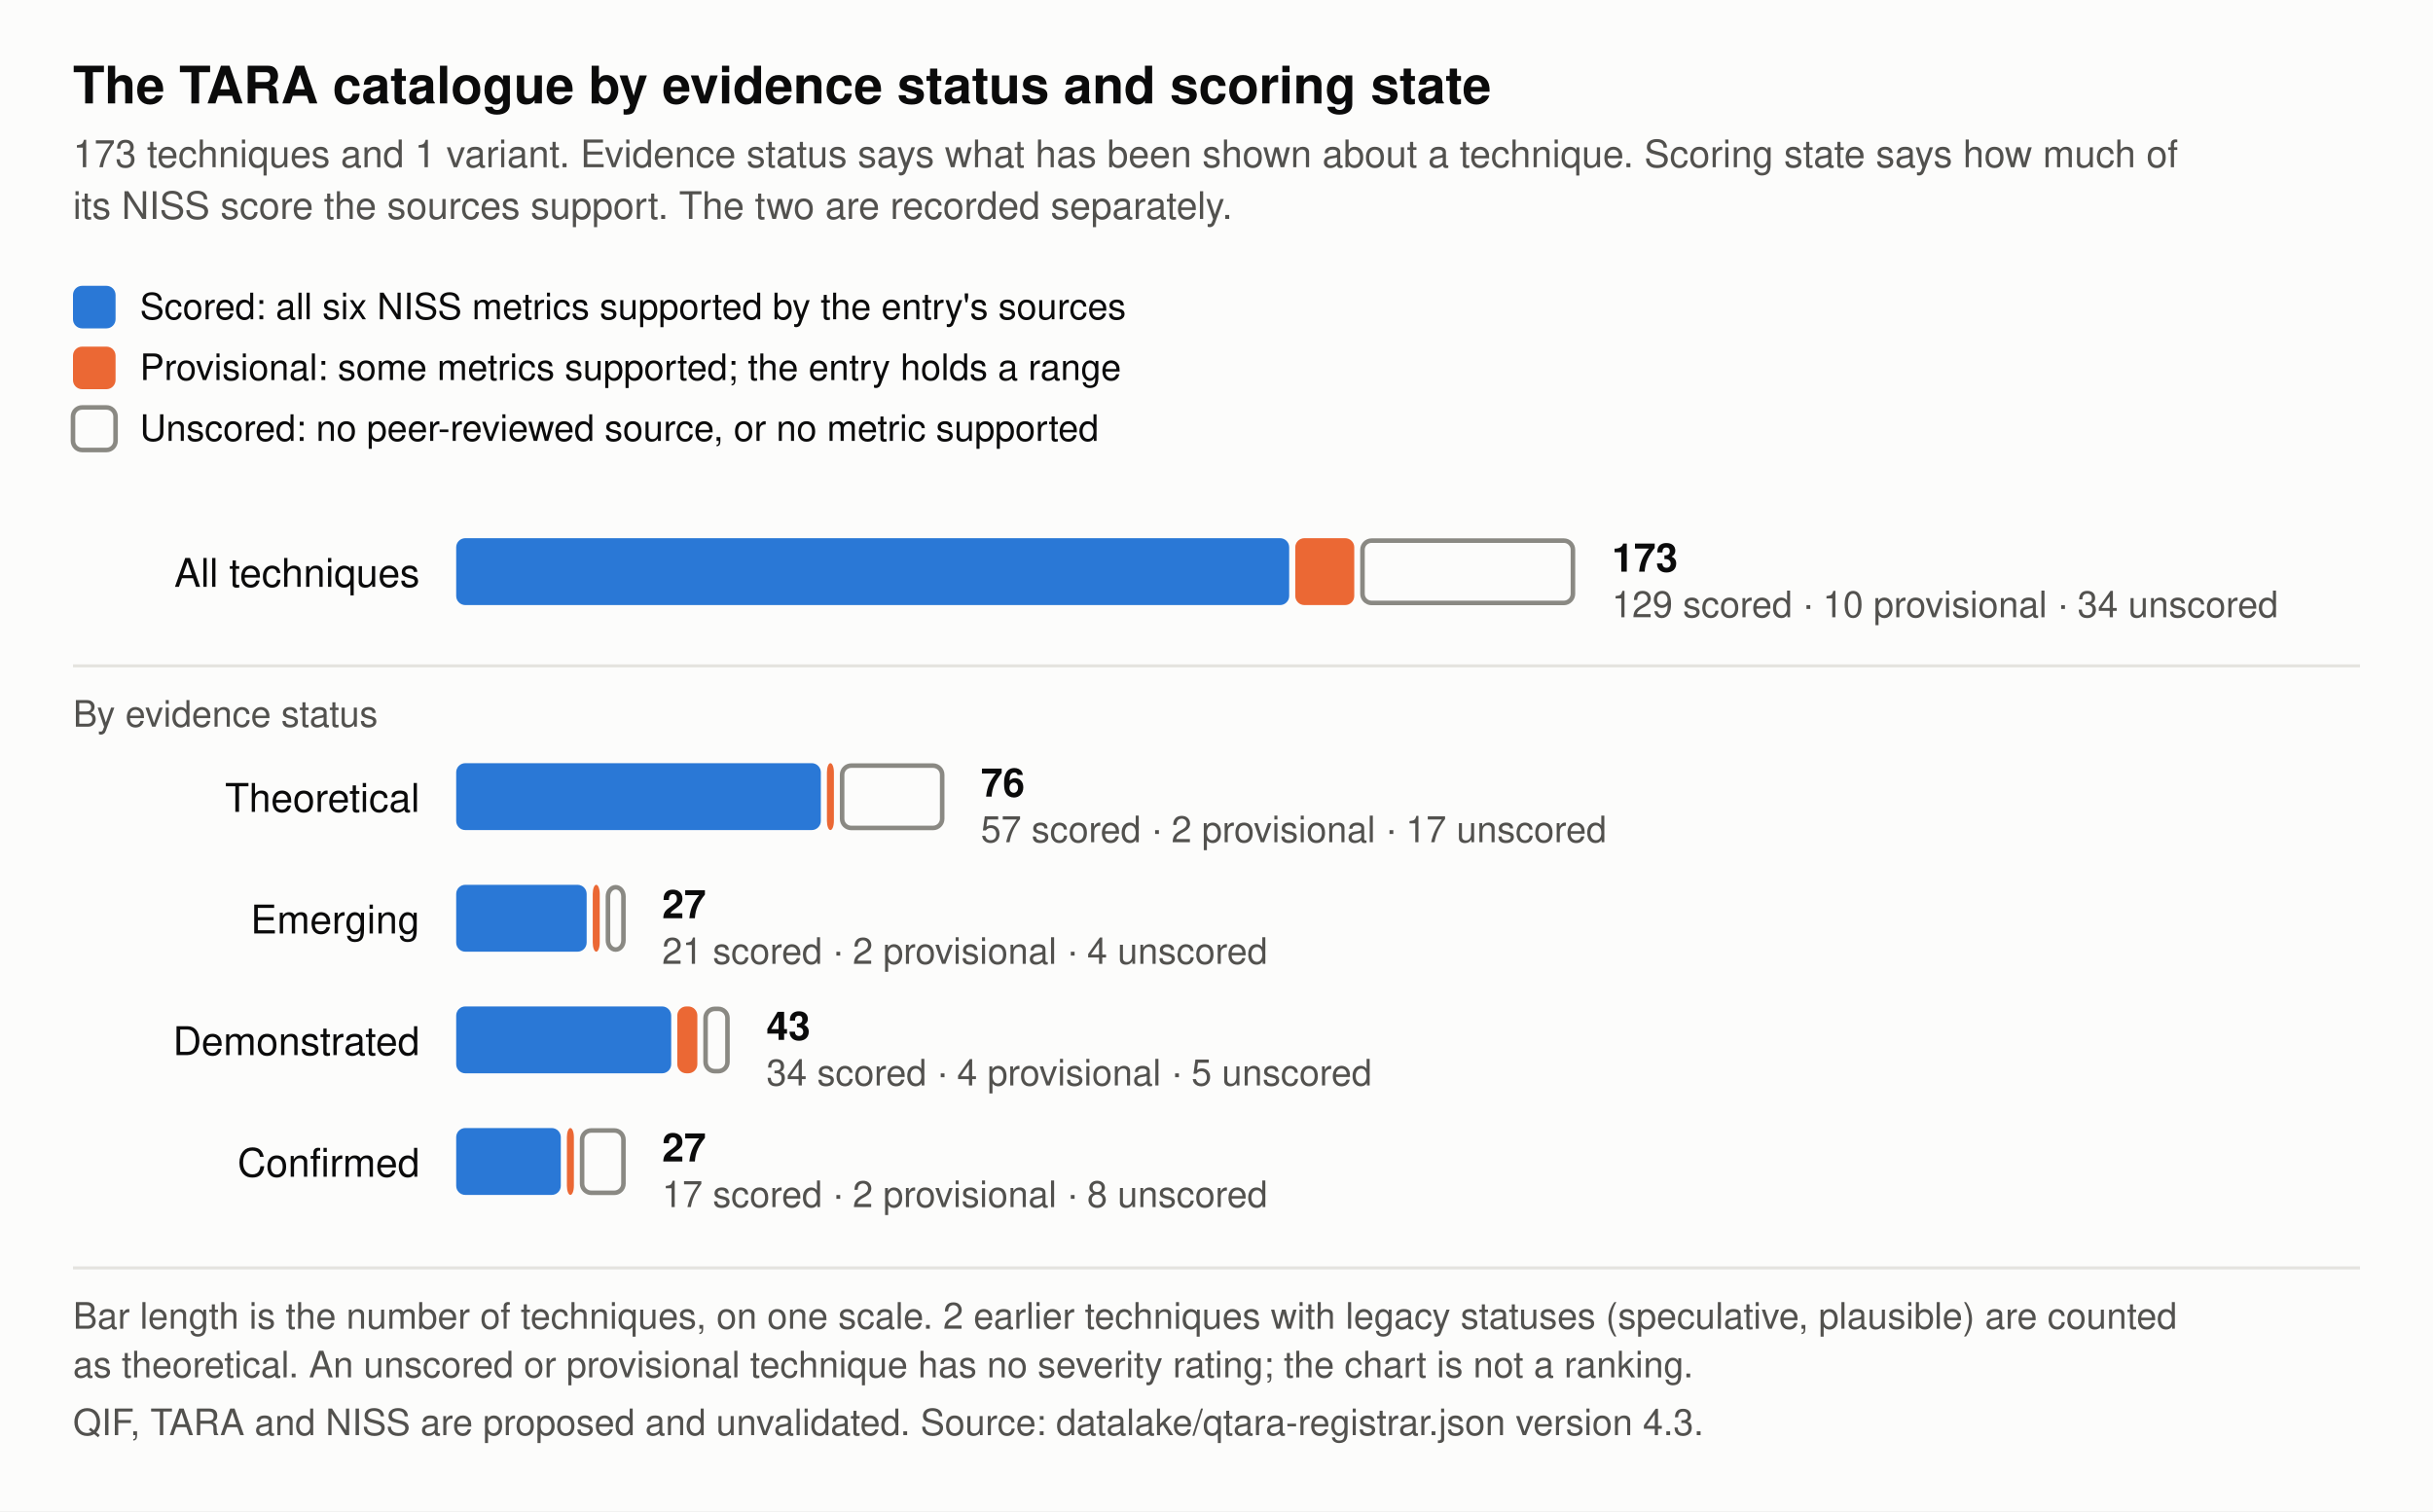
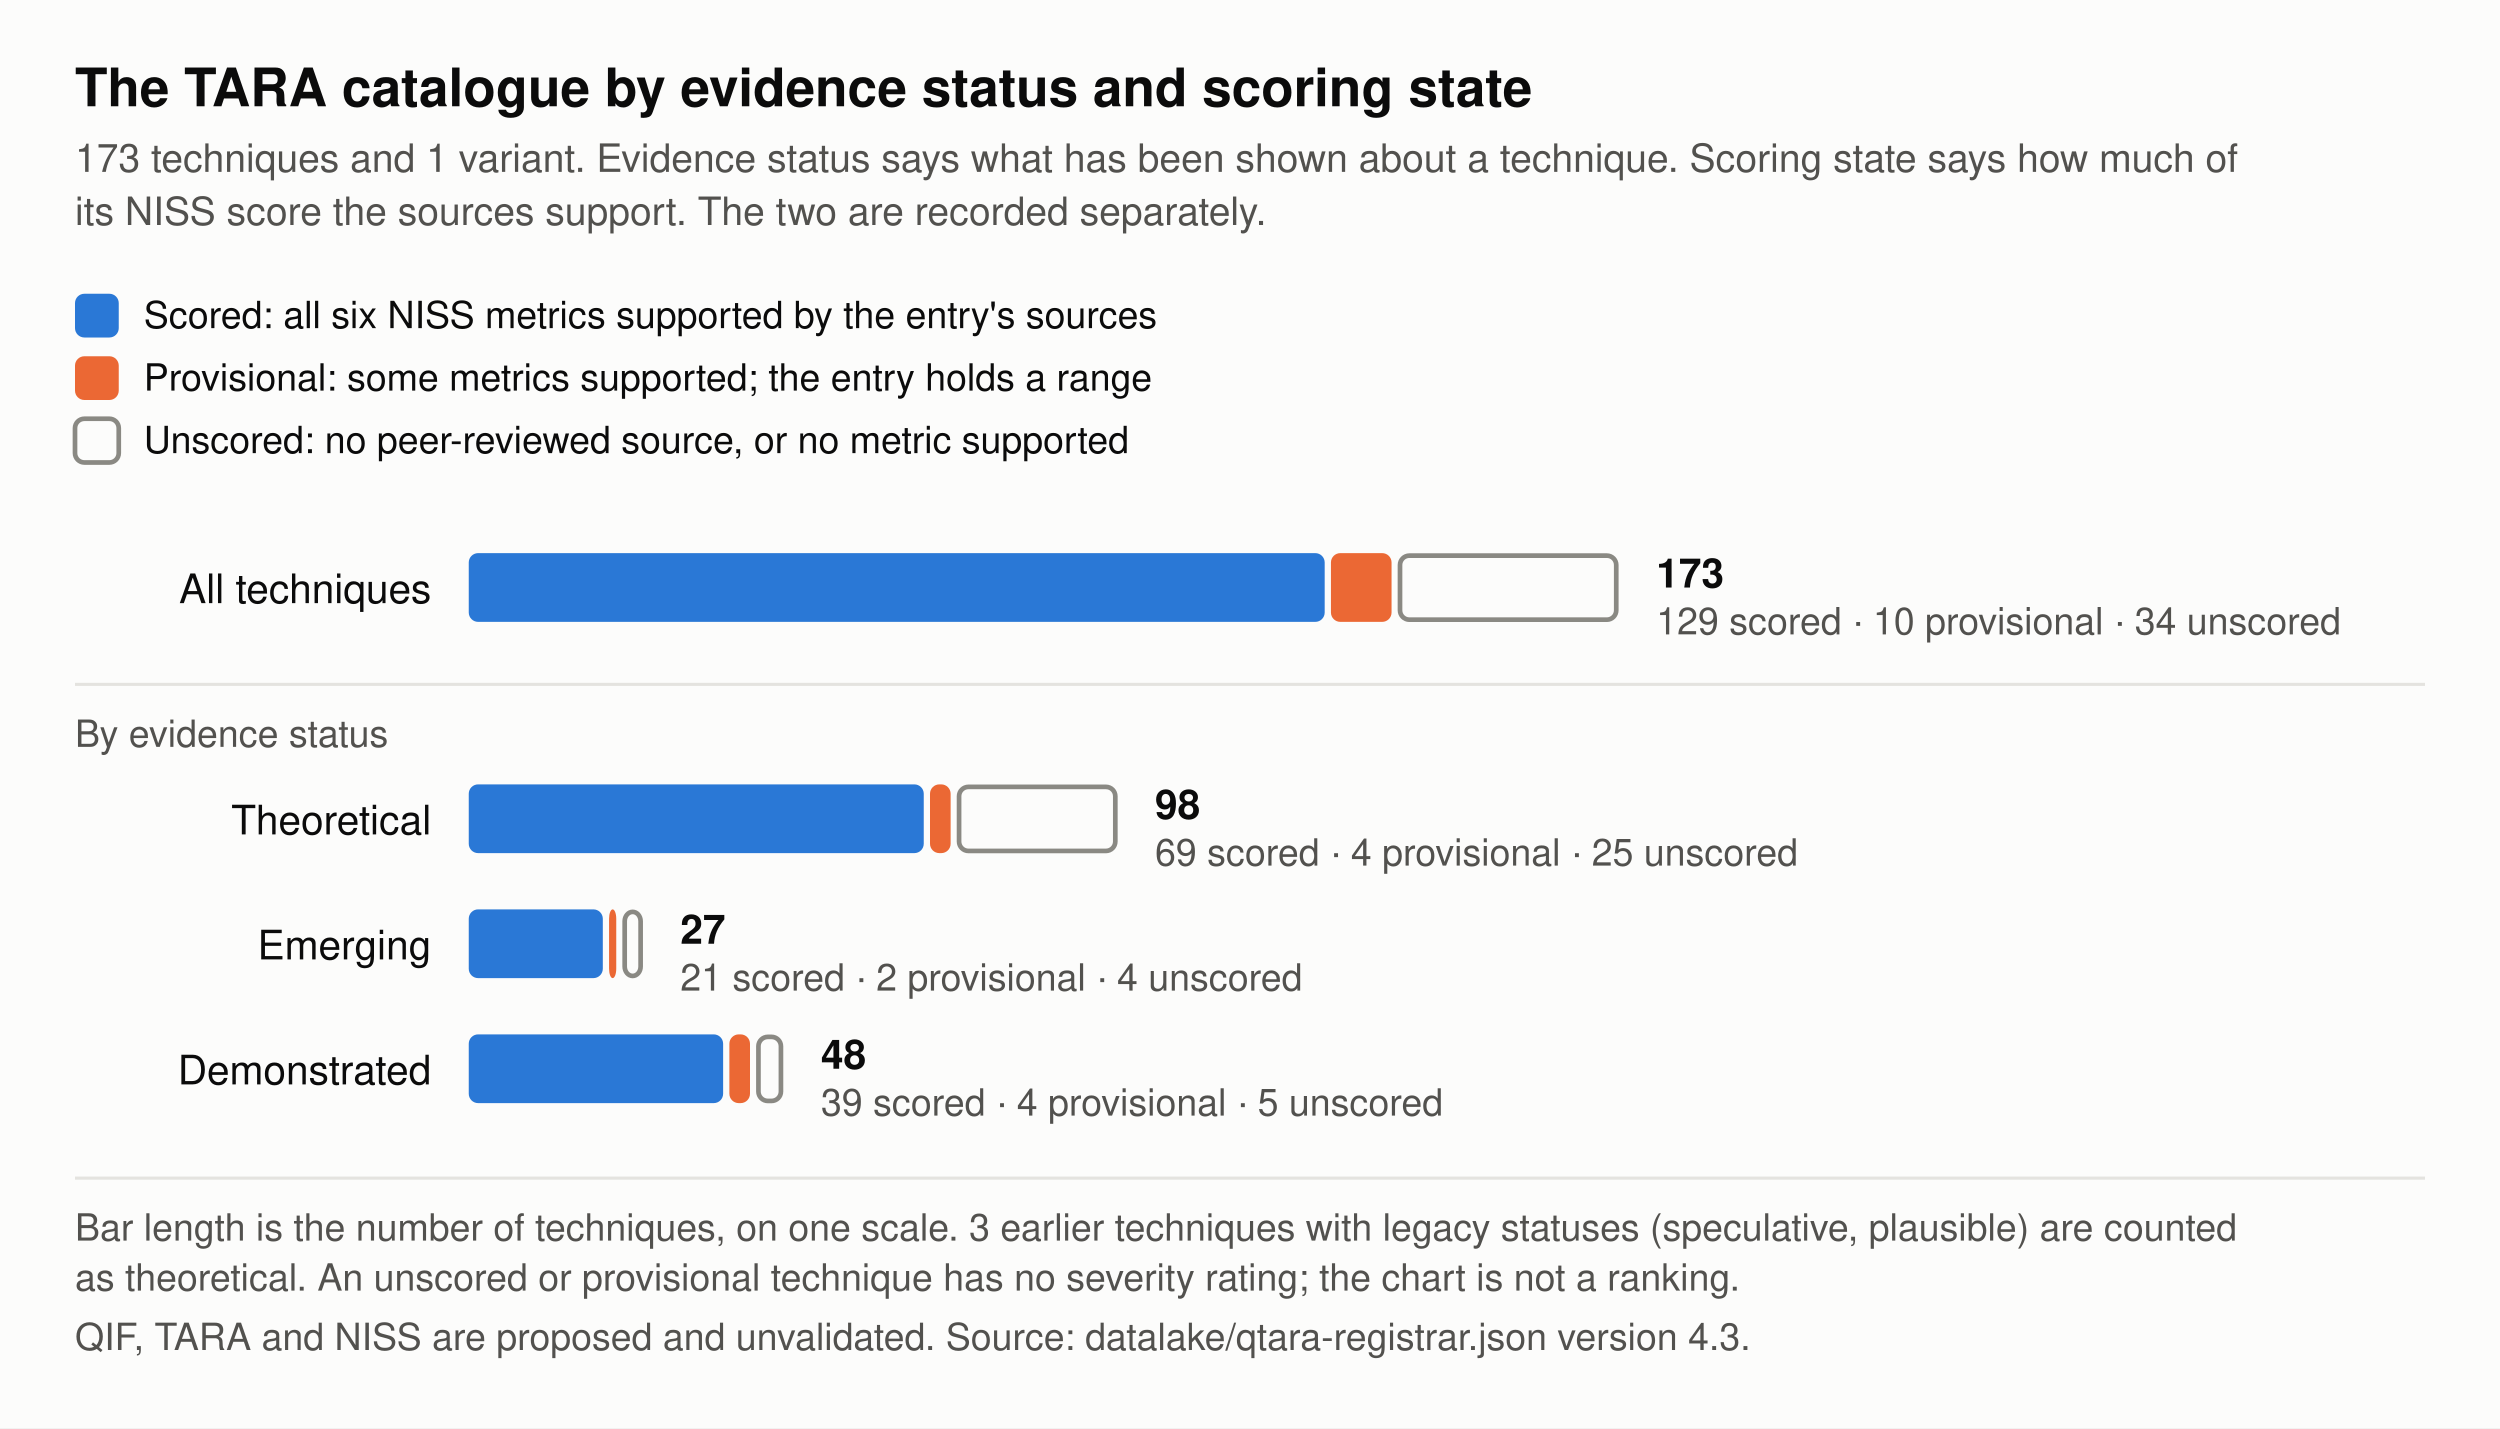
- <svg xmlns="http://www.w3.org/2000/svg" viewBox="0 0 800 497" role="img" aria-label="Bar chart of TARA techniques by evidence status, split by NISS scoring state">
+ <svg xmlns="http://www.w3.org/2000/svg" viewBox="0 0 800 457" role="img" aria-label="Bar chart of TARA techniques by evidence status, split by NISS scoring state">
  <style>
.surface{fill:#fcfcfb}
text{font-family:system-ui,-apple-system,'Segoe UI',Helvetica,Arial,sans-serif;fill:#0b0b0b}
.title{font-size:17px;font-weight:600}.sub{font-size:12.5px;fill:#52514e}.note{font-size:12px;fill:#52514e}
.lab{font-size:13px}.strong{font-size:13px;font-weight:600}.head{font-size:14px;font-weight:600}
.small{font-size:12px}.muted{font-size:12px;fill:#52514e}.code{font-size:16px;font-weight:700}
.big{font-size:22px;font-weight:600}.inv{font-size:12px;font-weight:700;fill:#fff}
.hair{stroke:#e4e3df;stroke-width:1;fill:none}.rule{stroke:#8a8983;stroke-width:1;fill:none}
.tile{fill:#fff;stroke:#d5d4cf;stroke-width:1}.device{fill:#fff;stroke:#eb6834;stroke-width:3}.proposed{fill:none;stroke:#8a8983;stroke-width:1.5;stroke-dasharray:5 4}
.blue{fill:#2a78d6}.orange{fill:#eb6834}.grey{fill:#a8a7a1}.pale{fill:#eeede9}
.hollow{fill:#fcfcfb;stroke:#8a8983;stroke-width:1.5}.hollow-orange{fill:#fcfcfb;stroke:#eb6834;stroke-width:2}
.s-blue{stroke:#2a78d6;fill:none}.s-orange{stroke:#eb6834;fill:none}.s-ink{stroke:#52514e;fill:none}.s-grey{stroke:#a8a7a1;fill:none}
.ink{fill:#52514e}.badge{fill:#52514e}
@media (prefers-color-scheme:dark){.surface{fill:#1a1a19}text{fill:#fff}.sub,.note,.muted{fill:#c3c2b7}
.hair{stroke:#383835}.tile{fill:#232322;stroke:#44443f}.device{fill:#232322;stroke:#d95926}.pale{fill:#2c2c2a}.hollow,.hollow-orange{fill:#1a1a19}
.blue{fill:#3987e5}.orange{fill:#d95926}.grey{fill:#75746f}.s-blue{stroke:#3987e5}.s-orange{stroke:#d95926}
.s-ink{stroke:#c3c2b7}.ink{fill:#c3c2b7}.badge{fill:#75746f}.inv{fill:#fff}}
</style>
-   <rect class="surface" width="800" height="497" />
+   <rect class="surface" width="800" height="457" />
  <text class="title" x="24.0" y="34.0" text-anchor="start">The TARA catalogue by evidence status and scoring state</text>
  <text class="sub" x="24.0" y="55.0" text-anchor="start">173 techniques and 1 variant. Evidence status says what has been shown about a technique. Scoring state says how much of</text>
  <text class="sub" x="24.0" y="72.0" text-anchor="start">its NISS score the sources support. The two are recorded separately.</text>
  <rect class="blue" x="24.0" y="94.0" width="14.0" height="14.0" rx="3" />
  <text class="small" x="46.0" y="105.0" text-anchor="start">Scored: all six NISS metrics supported by the entry's sources</text>
  <rect class="orange" x="24.0" y="114.0" width="14.0" height="14.0" rx="3" />
  <text class="small" x="46.0" y="125.0" text-anchor="start">Provisional: some metrics supported; the entry holds a range</text>
  <rect class="hollow" x="24.0" y="134.0" width="14.0" height="14.0" rx="3" />
  <text class="small" x="46.0" y="145.0" text-anchor="start">Unscored: no peer-reviewed source, or no metric supported</text>
  <text class="lab" x="138.0" y="193.0" text-anchor="end">All techniques</text>
  <rect class="blue" x="150.0" y="177.0" width="273.9" height="22.0" rx="3" />
  <rect class="orange" x="425.9" y="177.0" width="19.4" height="22.0" rx="3" />
  <rect class="hollow" x="448.0" y="177.8" width="69.2" height="20.5" rx="3" />
  <text class="strong" x="530.0" y="188.0" text-anchor="start">173</text>
  <text class="muted" x="530.0" y="203.0" text-anchor="start">129 scored · 10 provisional · 34 unscored</text>
  <line class="hair" x1="24.0" y1="219.0" x2="776.0" y2="219.0" />
  <text class="muted" x="24.0" y="239.0" text-anchor="start">By evidence status</text>
  <text class="lab" x="138.0" y="267.0" text-anchor="end">Theoretical</text>
-   <rect class="blue" x="150.0" y="251.0" width="119.9" height="22.0" rx="3" />
-   <rect class="orange" x="271.9" y="251.0" width="2.3" height="22.0" rx="3" />
-   <rect class="hollow" x="276.9" y="251.8" width="32.9" height="20.5" rx="3" />
-   <text class="strong" x="322.5" y="262.0" text-anchor="start">76</text>
-   <text class="muted" x="322.5" y="277.0" text-anchor="start">57 scored · 2 provisional · 17 unscored</text>
+   <rect class="blue" x="150.0" y="251.0" width="145.6" height="22.0" rx="3" />
+   <rect class="orange" x="297.6" y="251.0" width="6.6" height="22.0" rx="3" />
+   <rect class="hollow" x="306.9" y="251.8" width="50.0" height="20.5" rx="3" />
+   <text class="strong" x="369.6" y="262.0" text-anchor="start">98</text>
+   <text class="muted" x="369.6" y="277.0" text-anchor="start">69 scored · 4 provisional · 25 unscored</text>
  <text class="lab" x="138.0" y="307.0" text-anchor="end">Emerging</text>
  <rect class="blue" x="150.0" y="291.0" width="42.9" height="22.0" rx="3" />
  <rect class="orange" x="194.9" y="291.0" width="2.3" height="22.0" rx="3" />
  <rect class="hollow" x="199.9" y="291.8" width="5.1" height="20.5" rx="3" />
  <text class="strong" x="217.7" y="302.0" text-anchor="start">27</text>
  <text class="muted" x="217.7" y="317.0" text-anchor="start">21 scored · 2 provisional · 4 unscored</text>
  <text class="lab" x="138.0" y="347.0" text-anchor="end">Demonstrated</text>
-   <rect class="blue" x="150.0" y="331.0" width="70.7" height="22.0" rx="3" />
-   <rect class="orange" x="222.7" y="331.0" width="6.6" height="22.0" rx="3" />
-   <rect class="hollow" x="232.0" y="331.8" width="7.2" height="20.5" rx="3" />
-   <text class="strong" x="252.0" y="342.0" text-anchor="start">43</text>
-   <text class="muted" x="252.0" y="357.0" text-anchor="start">34 scored · 4 provisional · 5 unscored</text>
-   <text class="lab" x="138.0" y="387.0" text-anchor="end">Confirmed</text>
-   <rect class="blue" x="150.0" y="371.0" width="34.4" height="22.0" rx="3" />
-   <rect class="orange" x="186.4" y="371.0" width="2.3" height="22.0" rx="3" />
-   <rect class="hollow" x="191.4" y="371.8" width="13.6" height="20.5" rx="3" />
-   <text class="strong" x="217.7" y="382.0" text-anchor="start">27</text>
-   <text class="muted" x="217.7" y="397.0" text-anchor="start">17 scored · 2 provisional · 8 unscored</text>
-   <line class="hair" x1="24.0" y1="417.0" x2="776.0" y2="417.0" />
-   <text class="note" x="24.0" y="437.0" text-anchor="start">Bar length is the number of techniques, on one scale. 2 earlier techniques with legacy statuses (speculative, plausible) are counted</text>
-   <text class="note" x="24.0" y="453.0" text-anchor="start">as theoretical. An unscored or provisional technique has no severity rating; the chart is not a ranking.</text>
-   <text class="note" x="24.0" y="472.0" text-anchor="start">QIF, TARA and NISS are proposed and unvalidated. Source: datalake/qtara-registrar.json version 4.3.</text>
+   <rect class="blue" x="150.0" y="331.0" width="81.4" height="22.0" rx="3" />
+   <rect class="orange" x="233.4" y="331.0" width="6.6" height="22.0" rx="3" />
+   <rect class="hollow" x="242.7" y="331.8" width="7.2" height="20.5" rx="3" />
+   <text class="strong" x="262.7" y="342.0" text-anchor="start">48</text>
+   <text class="muted" x="262.7" y="357.0" text-anchor="start">39 scored · 4 provisional · 5 unscored</text>
+   <line class="hair" x1="24.0" y1="377.0" x2="776.0" y2="377.0" />
+   <text class="note" x="24.0" y="397.0" text-anchor="start">Bar length is the number of techniques, on one scale. 3 earlier techniques with legacy statuses (speculative, plausible) are counted</text>
+   <text class="note" x="24.0" y="413.0" text-anchor="start">as theoretical. An unscored or provisional technique has no severity rating; the chart is not a ranking.</text>
+   <text class="note" x="24.0" y="432.0" text-anchor="start">QIF, TARA and NISS are proposed and unvalidated. Source: datalake/qtara-registrar.json version 4.3.</text>
</svg>
